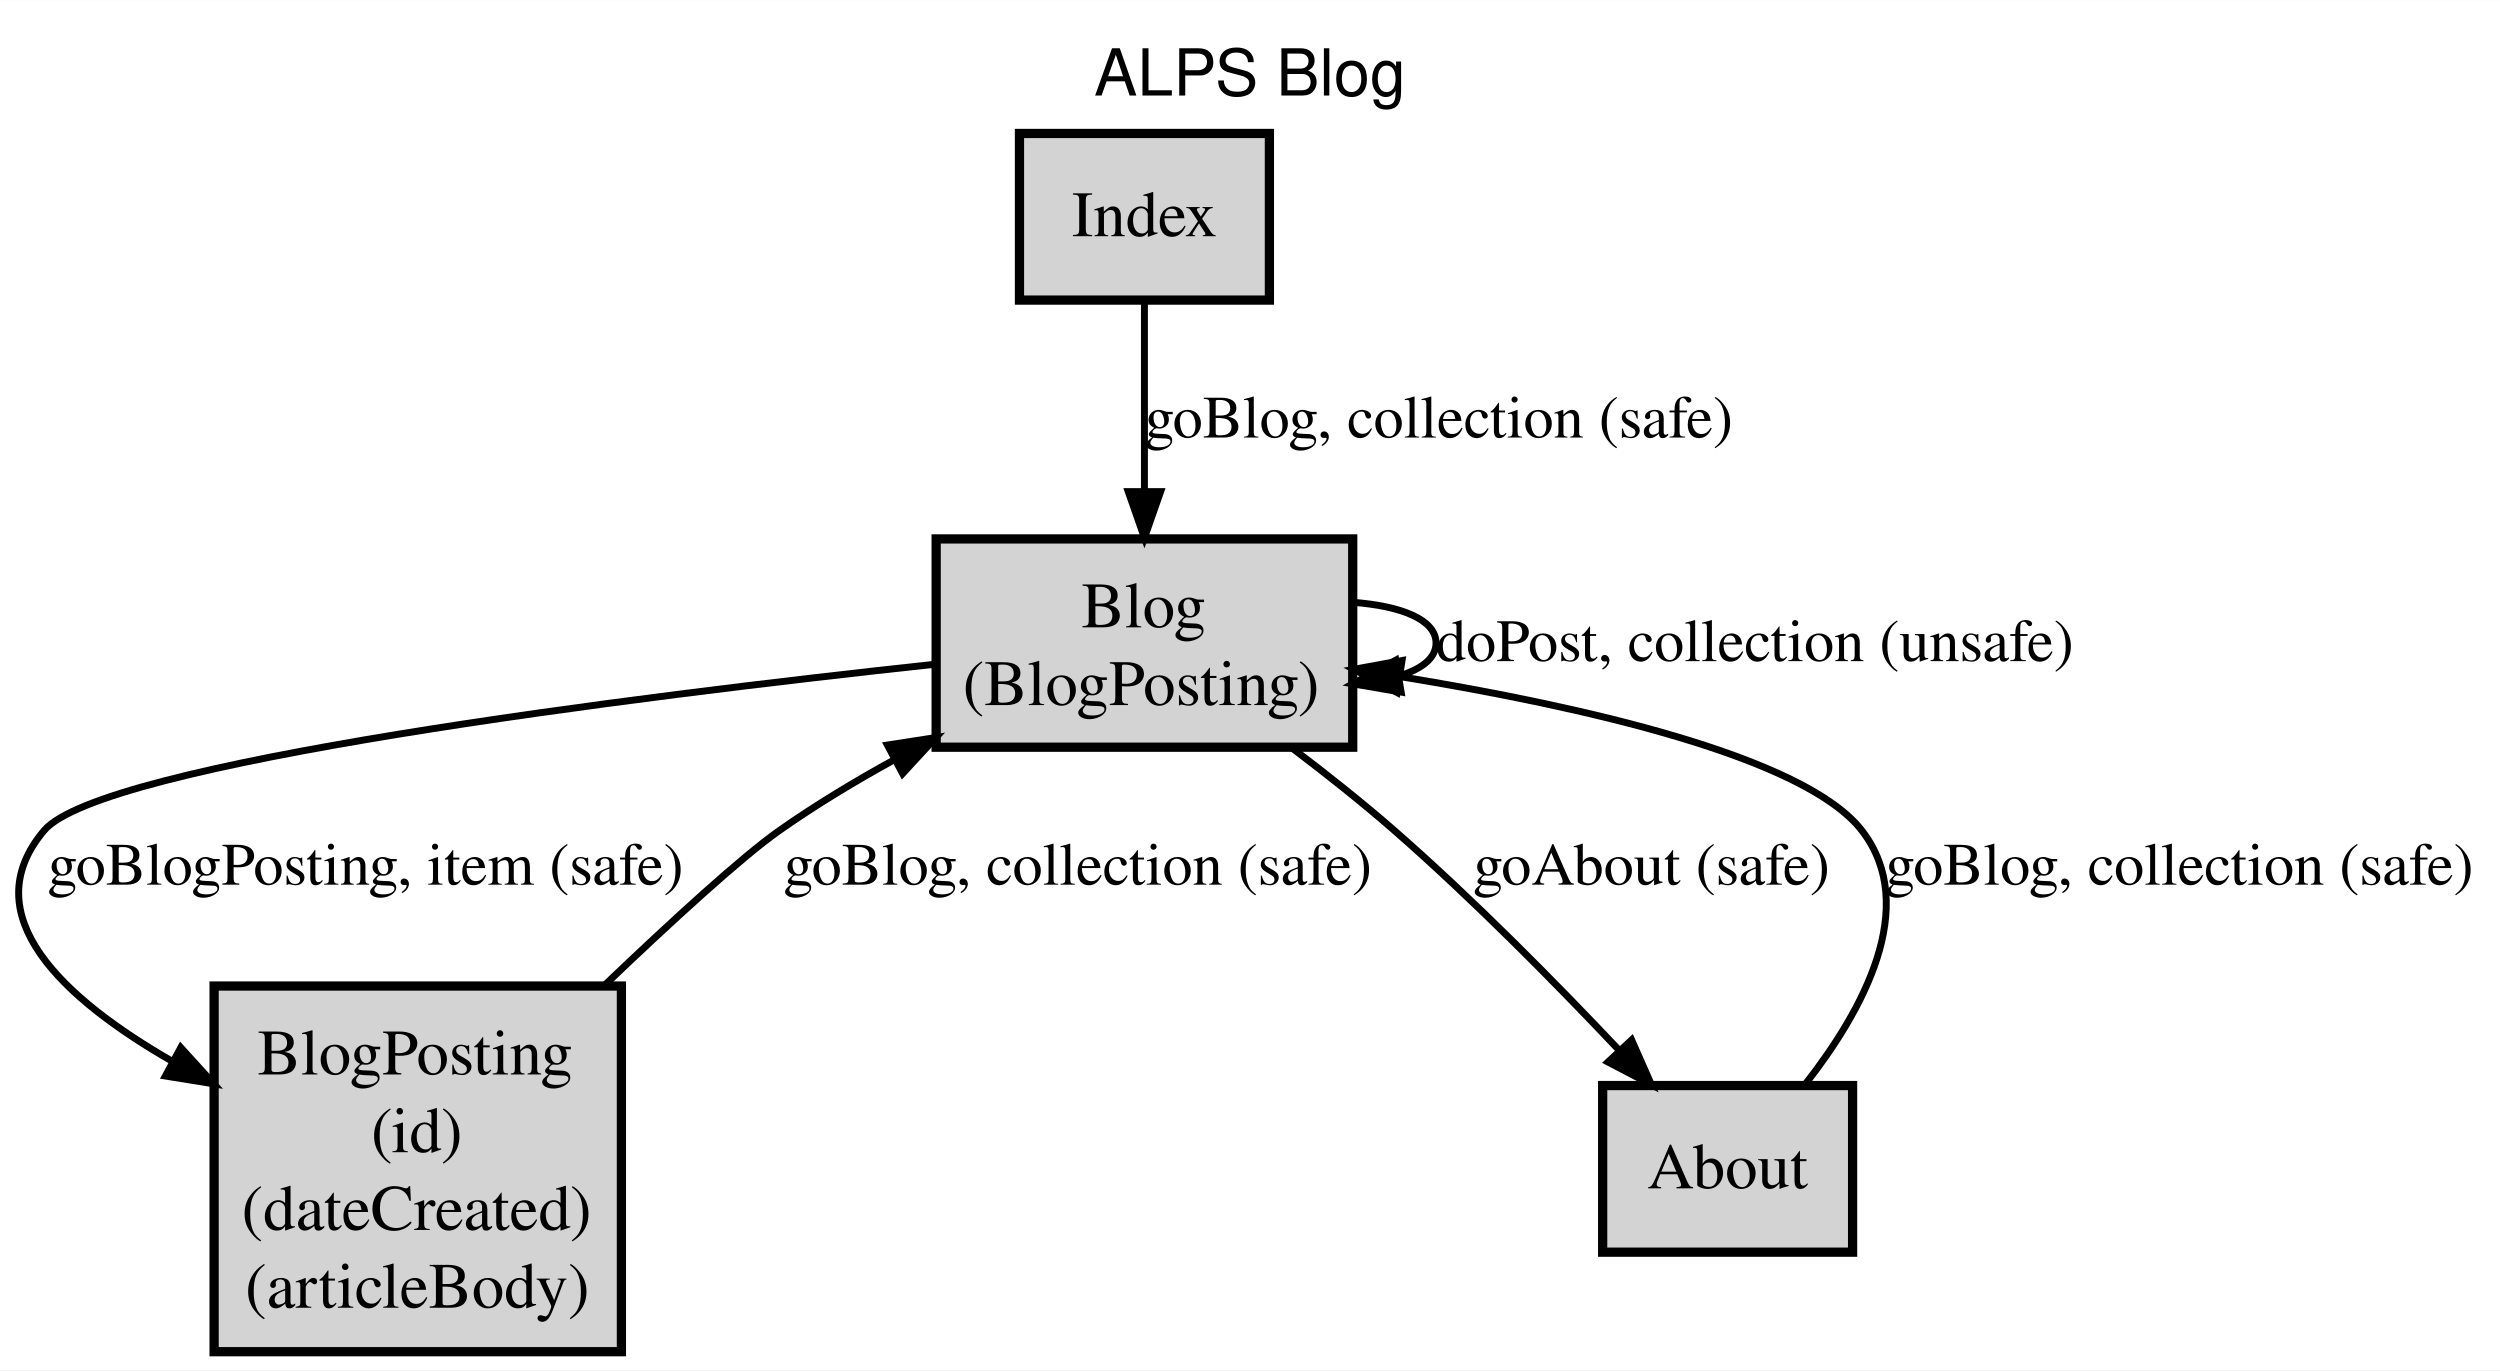
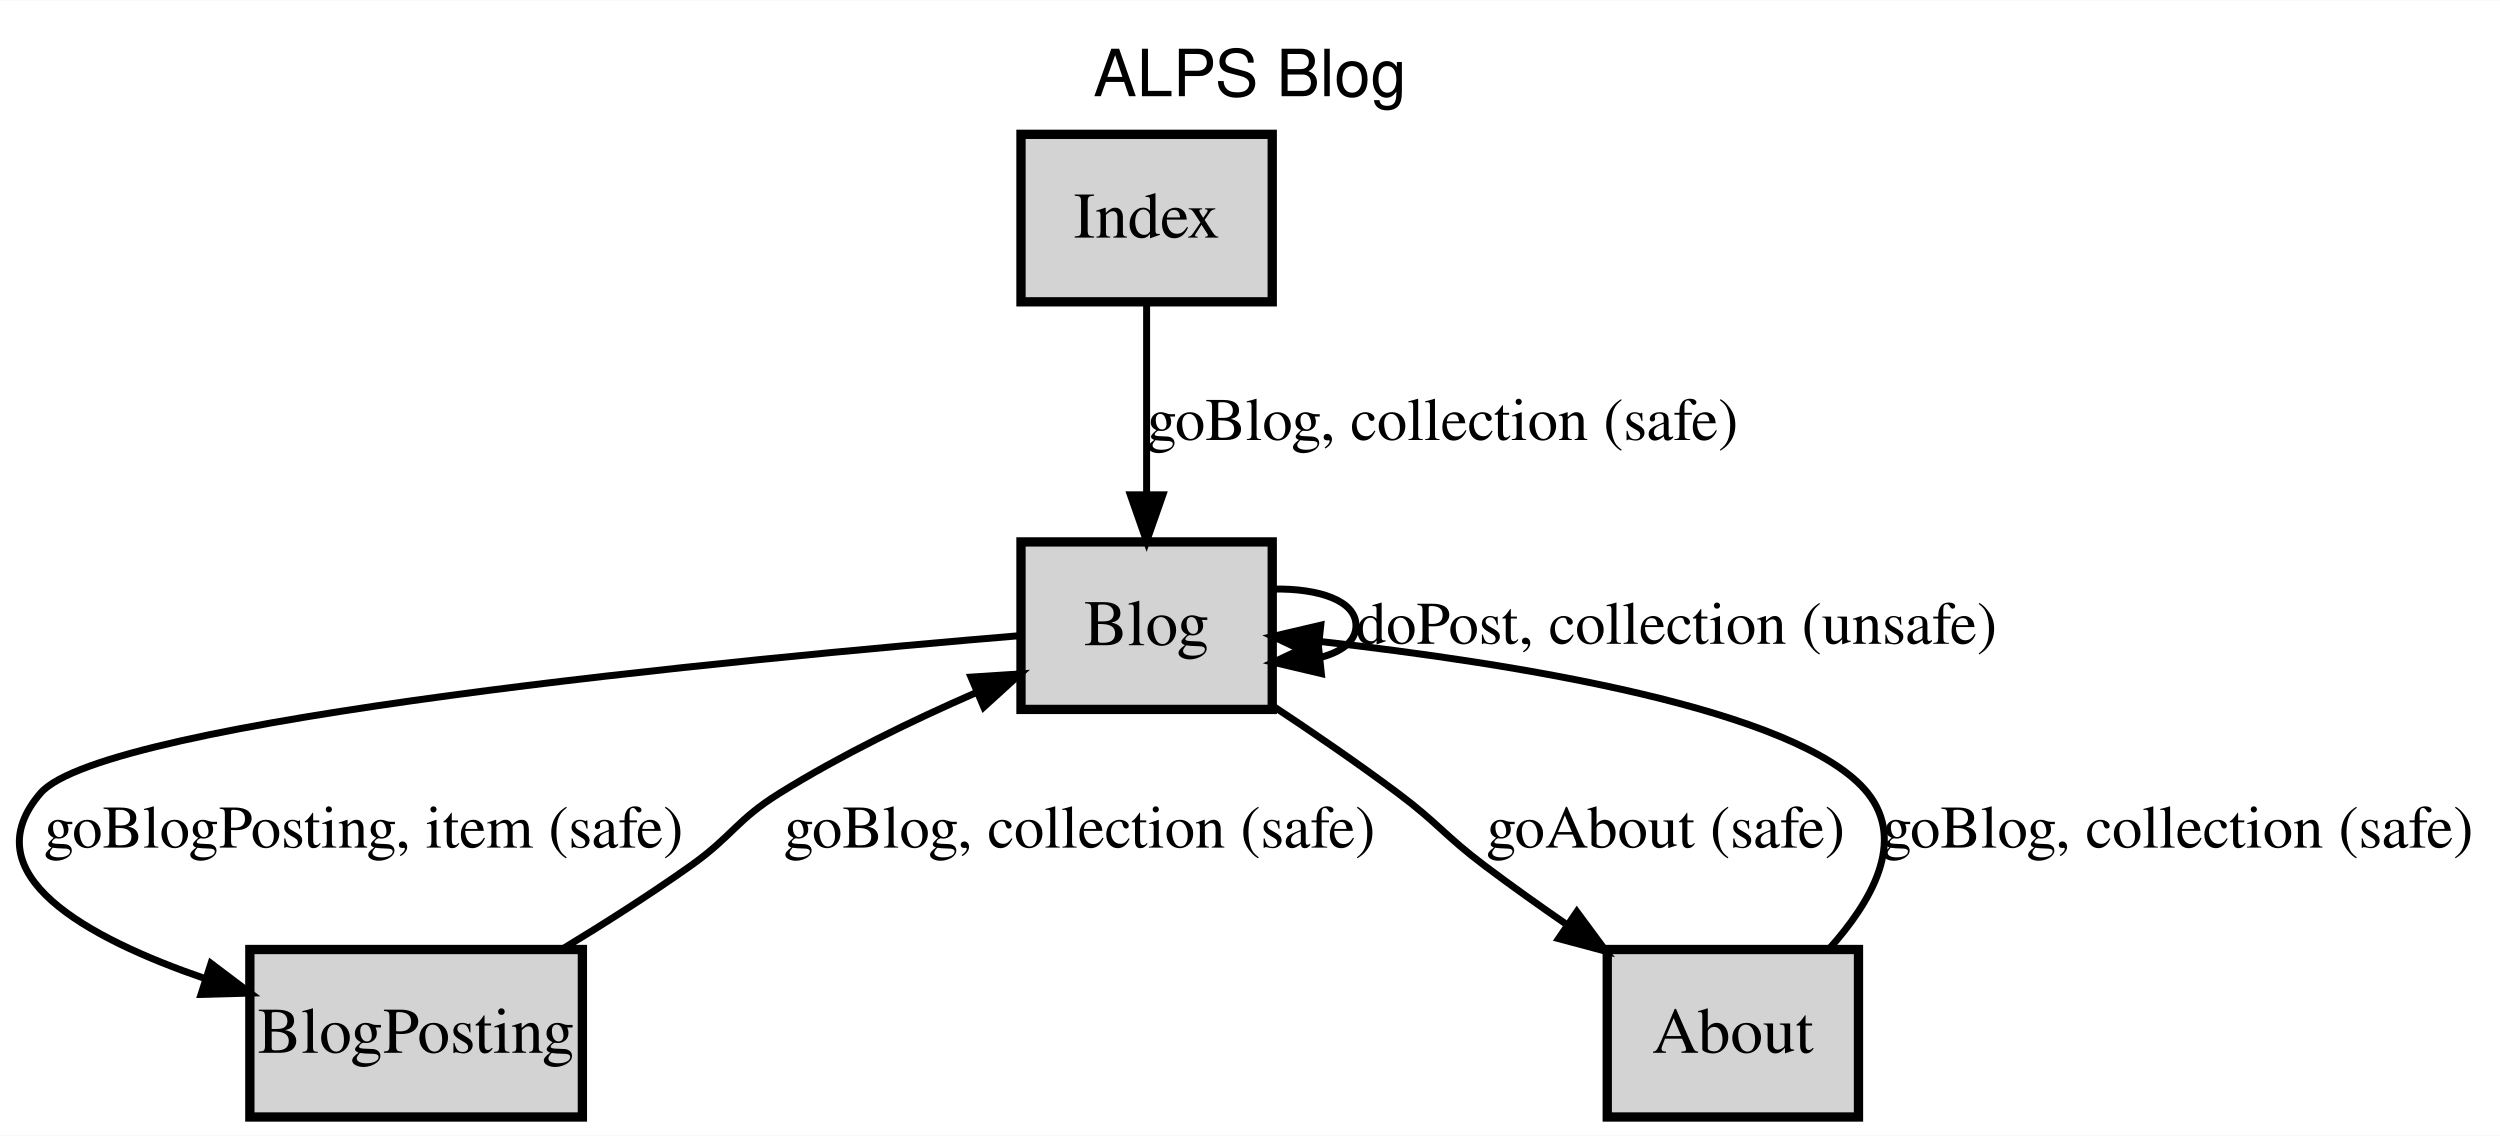
- <svg xmlns="http://www.w3.org/2000/svg" xmlns:xlink="http://www.w3.org/1999/xlink" width="540pt" height="296pt" viewBox="0.00 0.00 540.13 296.00">
-   <g id="graph0" class="graph" transform="scale(1 1) rotate(0) translate(4 292)">
+ <svg xmlns="http://www.w3.org/2000/svg" xmlns:xlink="http://www.w3.org/1999/xlink" width="537pt" height="244pt" viewBox="0.00 0.00 537.31 244.00">
+   <g id="graph0" class="graph" transform="scale(1 1) rotate(0) translate(4 240)">
    <g id="a_graph0">
      <a xlink:href="index.html" xlink:title="ALPS Blog" target="_parent">
-         <polygon fill="#ffffff" stroke="transparent" points="-4,4 -4,-292 536.133,-292 536.133,4 -4,4" />
-         <text text-anchor="middle" x="266.066" y="-271.4" font-family="Helvetica,sans-Serif" font-size="14.00" fill="#000000">ALPS Blog</text>
+         <polygon fill="#ffffff" stroke="transparent" points="-4,4 -4,-240 533.309,-240 533.309,4 -4,4" />
+         <text text-anchor="middle" x="264.655" y="-219.4" font-family="Helvetica,sans-Serif" font-size="14.00" fill="#000000">ALPS Blog</text>
      </a>
    </g>
    <g id="node1" class="node">
      <g id="a_node1">
-         <a xlink:href="#Blog" xlink:title="&lt;TABLE&gt;" target="_parent">
-           <polygon fill="#d3d3d3" stroke="#000000" stroke-width="2" points="288.257,-175.6 198.257,-175.6 198.257,-130.6 288.257,-130.6 288.257,-175.6" />
-           <text text-anchor="start" x="229.643" y="-156.5" font-family="Times,serif" font-size="14.00" fill="#000000">Blog</text>
-           <text text-anchor="start" x="203.979" y="-139.7" font-family="Times,serif" font-size="14.00" fill="#000000">(BlogPosting)</text>
+         <a xlink:href="#Blog" xlink:title="Blog" target="_parent">
+           <polygon fill="#d3d3d3" stroke="#000000" stroke-width="2" points="269.434,-123.6 215.434,-123.6 215.434,-87.6 269.434,-87.6 269.434,-123.6" />
+           <text text-anchor="middle" x="242.434" y="-101.4" font-family="Times,serif" font-size="14.00" fill="#000000">Blog</text>
        </a>
      </g>
    </g>
    <g id="edge3" class="edge doPost">
      <g id="a_edge3">
        <a xlink:href="#doPost" xlink:title="doPost, collection (unsafe)" target="_parent">
-           <path fill="none" stroke="#000000" stroke-width="1.5" d="M288.277,-161.902C298.643,-161.143 306.257,-158.209 306.257,-153.1 306.257,-149.827 303.132,-147.446 298.161,-145.959" />
-           <polygon fill="#000000" stroke="#000000" stroke-width="1.5" points="298.719,-142.504 288.277,-144.298 297.559,-149.407 298.719,-142.504" />
+           <path fill="none" stroke="#000000" stroke-width="1.5" d="M269.675,-113.467C279.458,-113.636 287.434,-111.014 287.434,-105.6 287.434,-102.301 284.472,-100.038 279.944,-98.812" />
+           <polygon fill="#000000" stroke="#000000" stroke-width="1.5" points="279.986,-95.297 269.675,-97.733 279.254,-102.259 279.986,-95.297" />
        </a>
      </g>
      <g id="a_edge3-label">
        <a xlink:href="#doPost" xlink:title="doPost, collection (unsafe)" target="_parent">
-           <text text-anchor="start" x="306.257" y="-149.2" font-family="Times,serif" font-size="13.00" fill="#000000">doPost, collection (unsafe)</text>
+           <text text-anchor="start" x="287.434" y="-101.7" font-family="Times,serif" font-size="13.00" fill="#000000">doPost, collection (unsafe)</text>
        </a>
      </g>
    </g>
    <g id="node2" class="node">
      <g id="a_node2">
-         <a xlink:href="#BlogPosting" xlink:title="&lt;TABLE&gt;" target="_parent">
-           <polygon fill="#d3d3d3" stroke="#000000" stroke-width="2" points="130.257,-79 42.257,-79 42.257,0 130.257,0 130.257,-79" />
-           <text text-anchor="start" x="51.639" y="-59.9" font-family="Times,serif" font-size="14.00" fill="#000000">BlogPosting</text>
-           <text text-anchor="start" x="76.151" y="-43.1" font-family="Times,serif" font-size="14.00" fill="#000000">(id)</text>
-           <text text-anchor="start" x="48.171" y="-26.3" font-family="Times,serif" font-size="14.00" fill="#000000">(dateCreated)</text>
-           <text text-anchor="start" x="48.94" y="-9.5" font-family="Times,serif" font-size="14.00" fill="#000000">(articleBody)</text>
+         <a xlink:href="#BlogPosting" xlink:title="BlogPosting" target="_parent">
+           <polygon fill="#d3d3d3" stroke="#000000" stroke-width="2" points="121.17,-36 49.698,-36 49.698,0 121.17,0 121.17,-36" />
+           <text text-anchor="middle" x="85.434" y="-13.8" font-family="Times,serif" font-size="14.00" fill="#000000">BlogPosting</text>
        </a>
      </g>
    </g>
    <g id="edge4" class="edge goBlogPosting">
      <g id="a_edge4">
        <a xlink:href="#goBlogPosting" xlink:title="goBlogPosting, item (safe)" target="_parent">
-           <path fill="none" stroke="#000000" stroke-width="1.5" d="M198.229,-148.553C132.787,-141.486 17.815,-127.157 5.528,-112.6 -9.896,-94.327 9.622,-76.268 33.322,-62.671" />
-           <polygon fill="#000000" stroke="#000000" stroke-width="1.5" points="35.059,-65.711 42.186,-57.871 31.726,-59.555 35.059,-65.711" />
+           <path fill="none" stroke="#000000" stroke-width="1.5" d="M215.237,-103.457C155.757,-98.496 18.313,-85.425 4.705,-69.6 -10.268,-52.19 14.383,-38.552 40.276,-29.68" />
+           <polygon fill="#000000" stroke="#000000" stroke-width="1.5" points="41.346,-33.013 49.801,-26.63 39.21,-26.347 41.346,-33.013" />
        </a>
      </g>
      <g id="a_edge4-label">
        <a xlink:href="#goBlogPosting" xlink:title="goBlogPosting, item (safe)" target="_parent">
-           <text text-anchor="start" x="6.257" y="-100.9" font-family="Times,serif" font-size="13.00" fill="#000000">goBlogPosting, item (safe)</text>
+           <text text-anchor="start" x="5.434" y="-57.9" font-family="Times,serif" font-size="13.00" fill="#000000">goBlogPosting, item (safe)</text>
        </a>
      </g>
    </g>
    <g id="node3" class="node">
      <g id="a_node3">
        <a xlink:href="#About" xlink:title="About" target="_parent">
-           <polygon fill="#d3d3d3" stroke="#000000" stroke-width="2" points="396.257,-57.5 342.257,-57.5 342.257,-21.5 396.257,-21.5 396.257,-57.5" />
-           <text text-anchor="middle" x="369.257" y="-35.3" font-family="Times,serif" font-size="14.00" fill="#000000">About</text>
+           <polygon fill="#d3d3d3" stroke="#000000" stroke-width="2" points="395.434,-36 341.434,-36 341.434,0 395.434,0 395.434,-36" />
+           <text text-anchor="middle" x="368.434" y="-13.8" font-family="Times,serif" font-size="14.00" fill="#000000">About</text>
        </a>
      </g>
    </g>
    <g id="edge2" class="edge goAbout">
      <g id="a_edge2">
        <a xlink:href="#goAbout" xlink:title="goAbout (safe)" target="_parent">
-           <path fill="none" stroke="#000000" stroke-width="1.5" d="M275.007,-130.527C282.475,-124.881 290.286,-118.692 297.257,-112.6 314.233,-97.764 332.021,-79.731 345.67,-65.287" />
-           <polygon fill="#000000" stroke="#000000" stroke-width="1.5" points="348.516,-67.368 352.795,-57.676 343.406,-62.584 348.516,-67.368" />
+           <path fill="none" stroke="#000000" stroke-width="1.5" d="M269.472,-88.399C278.214,-82.62 287.861,-76.01 296.434,-69.6 305.095,-63.125 306.464,-60.5 315.106,-54 320.684,-49.804 326.716,-45.512 332.648,-41.42" />
+           <polygon fill="#000000" stroke="#000000" stroke-width="1.5" points="334.902,-44.121 341.204,-35.604 330.966,-38.332 334.902,-44.121" />
        </a>
      </g>
      <g id="a_edge2-label">
        <a xlink:href="#goAbout" xlink:title="goAbout (safe)" target="_parent">
-           <text text-anchor="start" x="314.257" y="-100.9" font-family="Times,serif" font-size="13.00" fill="#000000">goAbout (safe)</text>
+           <text text-anchor="start" x="315.434" y="-57.9" font-family="Times,serif" font-size="13.00" fill="#000000">goAbout (safe)</text>
        </a>
      </g>
    </g>
    <g id="edge5" class="edge goBlog">
      <g id="a_edge5">
        <a xlink:href="#goBlog" xlink:title="goBlog, collection (safe)" target="_parent">
-           <path fill="none" stroke="#000000" stroke-width="1.5" d="M126.587,-79.151C141.274,-93.172 156.255,-106.88 164.382,-112.6 172.136,-118.058 180.726,-123.234 189.3,-127.948" />
-           <polygon fill="#000000" stroke="#000000" stroke-width="1.5" points="187.722,-131.073 198.193,-132.686 191.013,-124.895 187.722,-131.073" />
+           <path fill="none" stroke="#000000" stroke-width="1.5" d="M116.872,-36.094C125.931,-41.598 135.718,-47.829 144.434,-54 153.386,-60.338 154.243,-63.809 163.558,-69.6 176.725,-77.786 192.065,-85.212 205.698,-91.165" />
+           <polygon fill="#000000" stroke="#000000" stroke-width="1.5" points="204.696,-94.542 215.268,-95.229 207.432,-88.099 204.696,-94.542" />
        </a>
      </g>
      <g id="a_edge5-label">
        <a xlink:href="#goBlog" xlink:title="goBlog, collection (safe)" target="_parent">
-           <text text-anchor="start" x="165.257" y="-100.9" font-family="Times,serif" font-size="13.00" fill="#000000">goBlog, collection (safe)</text>
+           <text text-anchor="start" x="164.434" y="-57.9" font-family="Times,serif" font-size="13.00" fill="#000000">goBlog, collection (safe)</text>
        </a>
      </g>
    </g>
    <g id="edge1" class="edge goBlog">
      <g id="a_edge1">
        <a xlink:href="#goBlog" xlink:title="goBlog, collection (safe)" target="_parent">
-           <path fill="none" stroke="#000000" stroke-width="1.5" d="M386.007,-57.758C398.34,-73.484 410.942,-96.175 398.257,-112.6 385.942,-128.547 337.917,-139.416 298.548,-145.847" />
-           <polygon fill="#000000" stroke="#000000" stroke-width="1.5" points="297.829,-142.417 288.493,-147.426 298.916,-149.332 297.829,-142.417" />
+           <path fill="none" stroke="#000000" stroke-width="1.5" d="M389.07,-36.075C398.365,-46.401 405.615,-59.3 397.434,-69.6 383.01,-87.758 320.842,-97.583 279.755,-102.195" />
+           <polygon fill="#000000" stroke="#000000" stroke-width="1.5" points="279.123,-98.742 269.55,-103.283 279.865,-105.703 279.123,-98.742" />
        </a>
      </g>
      <g id="a_edge1-label">
        <a xlink:href="#goBlog" xlink:title="goBlog, collection (safe)" target="_parent">
-           <text text-anchor="start" x="403.257" y="-100.9" font-family="Times,serif" font-size="13.00" fill="#000000">goBlog, collection (safe)</text>
+           <text text-anchor="start" x="400.434" y="-57.9" font-family="Times,serif" font-size="13.00" fill="#000000">goBlog, collection (safe)</text>
        </a>
      </g>
    </g>
    <g id="node4" class="node">
      <g id="a_node4">
        <a xlink:href="#Index" xlink:title="Index" target="_parent">
-           <polygon fill="#d3d3d3" stroke="#000000" stroke-width="2" points="270.257,-263.2 216.257,-263.2 216.257,-227.2 270.257,-227.2 270.257,-263.2" />
-           <text text-anchor="middle" x="243.257" y="-241" font-family="Times,serif" font-size="14.00" fill="#000000">Index</text>
+           <polygon fill="#d3d3d3" stroke="#000000" stroke-width="2" points="269.434,-211.2 215.434,-211.2 215.434,-175.2 269.434,-175.2 269.434,-211.2" />
+           <text text-anchor="middle" x="242.434" y="-189" font-family="Times,serif" font-size="14.00" fill="#000000">Index</text>
        </a>
      </g>
    </g>
    <g id="edge6" class="edge goBlog">
      <g id="a_edge6">
        <a xlink:href="#goBlog" xlink:title="goBlog, collection (safe)" target="_parent">
-           <path fill="none" stroke="#000000" stroke-width="1.5" d="M243.257,-227.004C243.257,-215.307 243.257,-199.77 243.257,-185.96" />
-           <polygon fill="#000000" stroke="#000000" stroke-width="1.5" points="246.757,-185.829 243.257,-175.829 239.757,-185.829 246.757,-185.829" />
+           <path fill="none" stroke="#000000" stroke-width="1.5" d="M242.434,-175.049C242.434,-163.186 242.434,-147.447 242.434,-133.952" />
+           <polygon fill="#000000" stroke="#000000" stroke-width="1.5" points="245.934,-133.727 242.434,-123.728 238.934,-133.728 245.934,-133.727" />
        </a>
      </g>
      <g id="a_edge6-label">
        <a xlink:href="#goBlog" xlink:title="goBlog, collection (safe)" target="_parent">
-           <text text-anchor="start" x="243.257" y="-197.5" font-family="Times,serif" font-size="13.00" fill="#000000">goBlog, collection (safe)</text>
+           <text text-anchor="start" x="242.434" y="-145.5" font-family="Times,serif" font-size="13.00" fill="#000000">goBlog, collection (safe)</text>
        </a>
      </g>
    </g>
  </g>
</svg>
